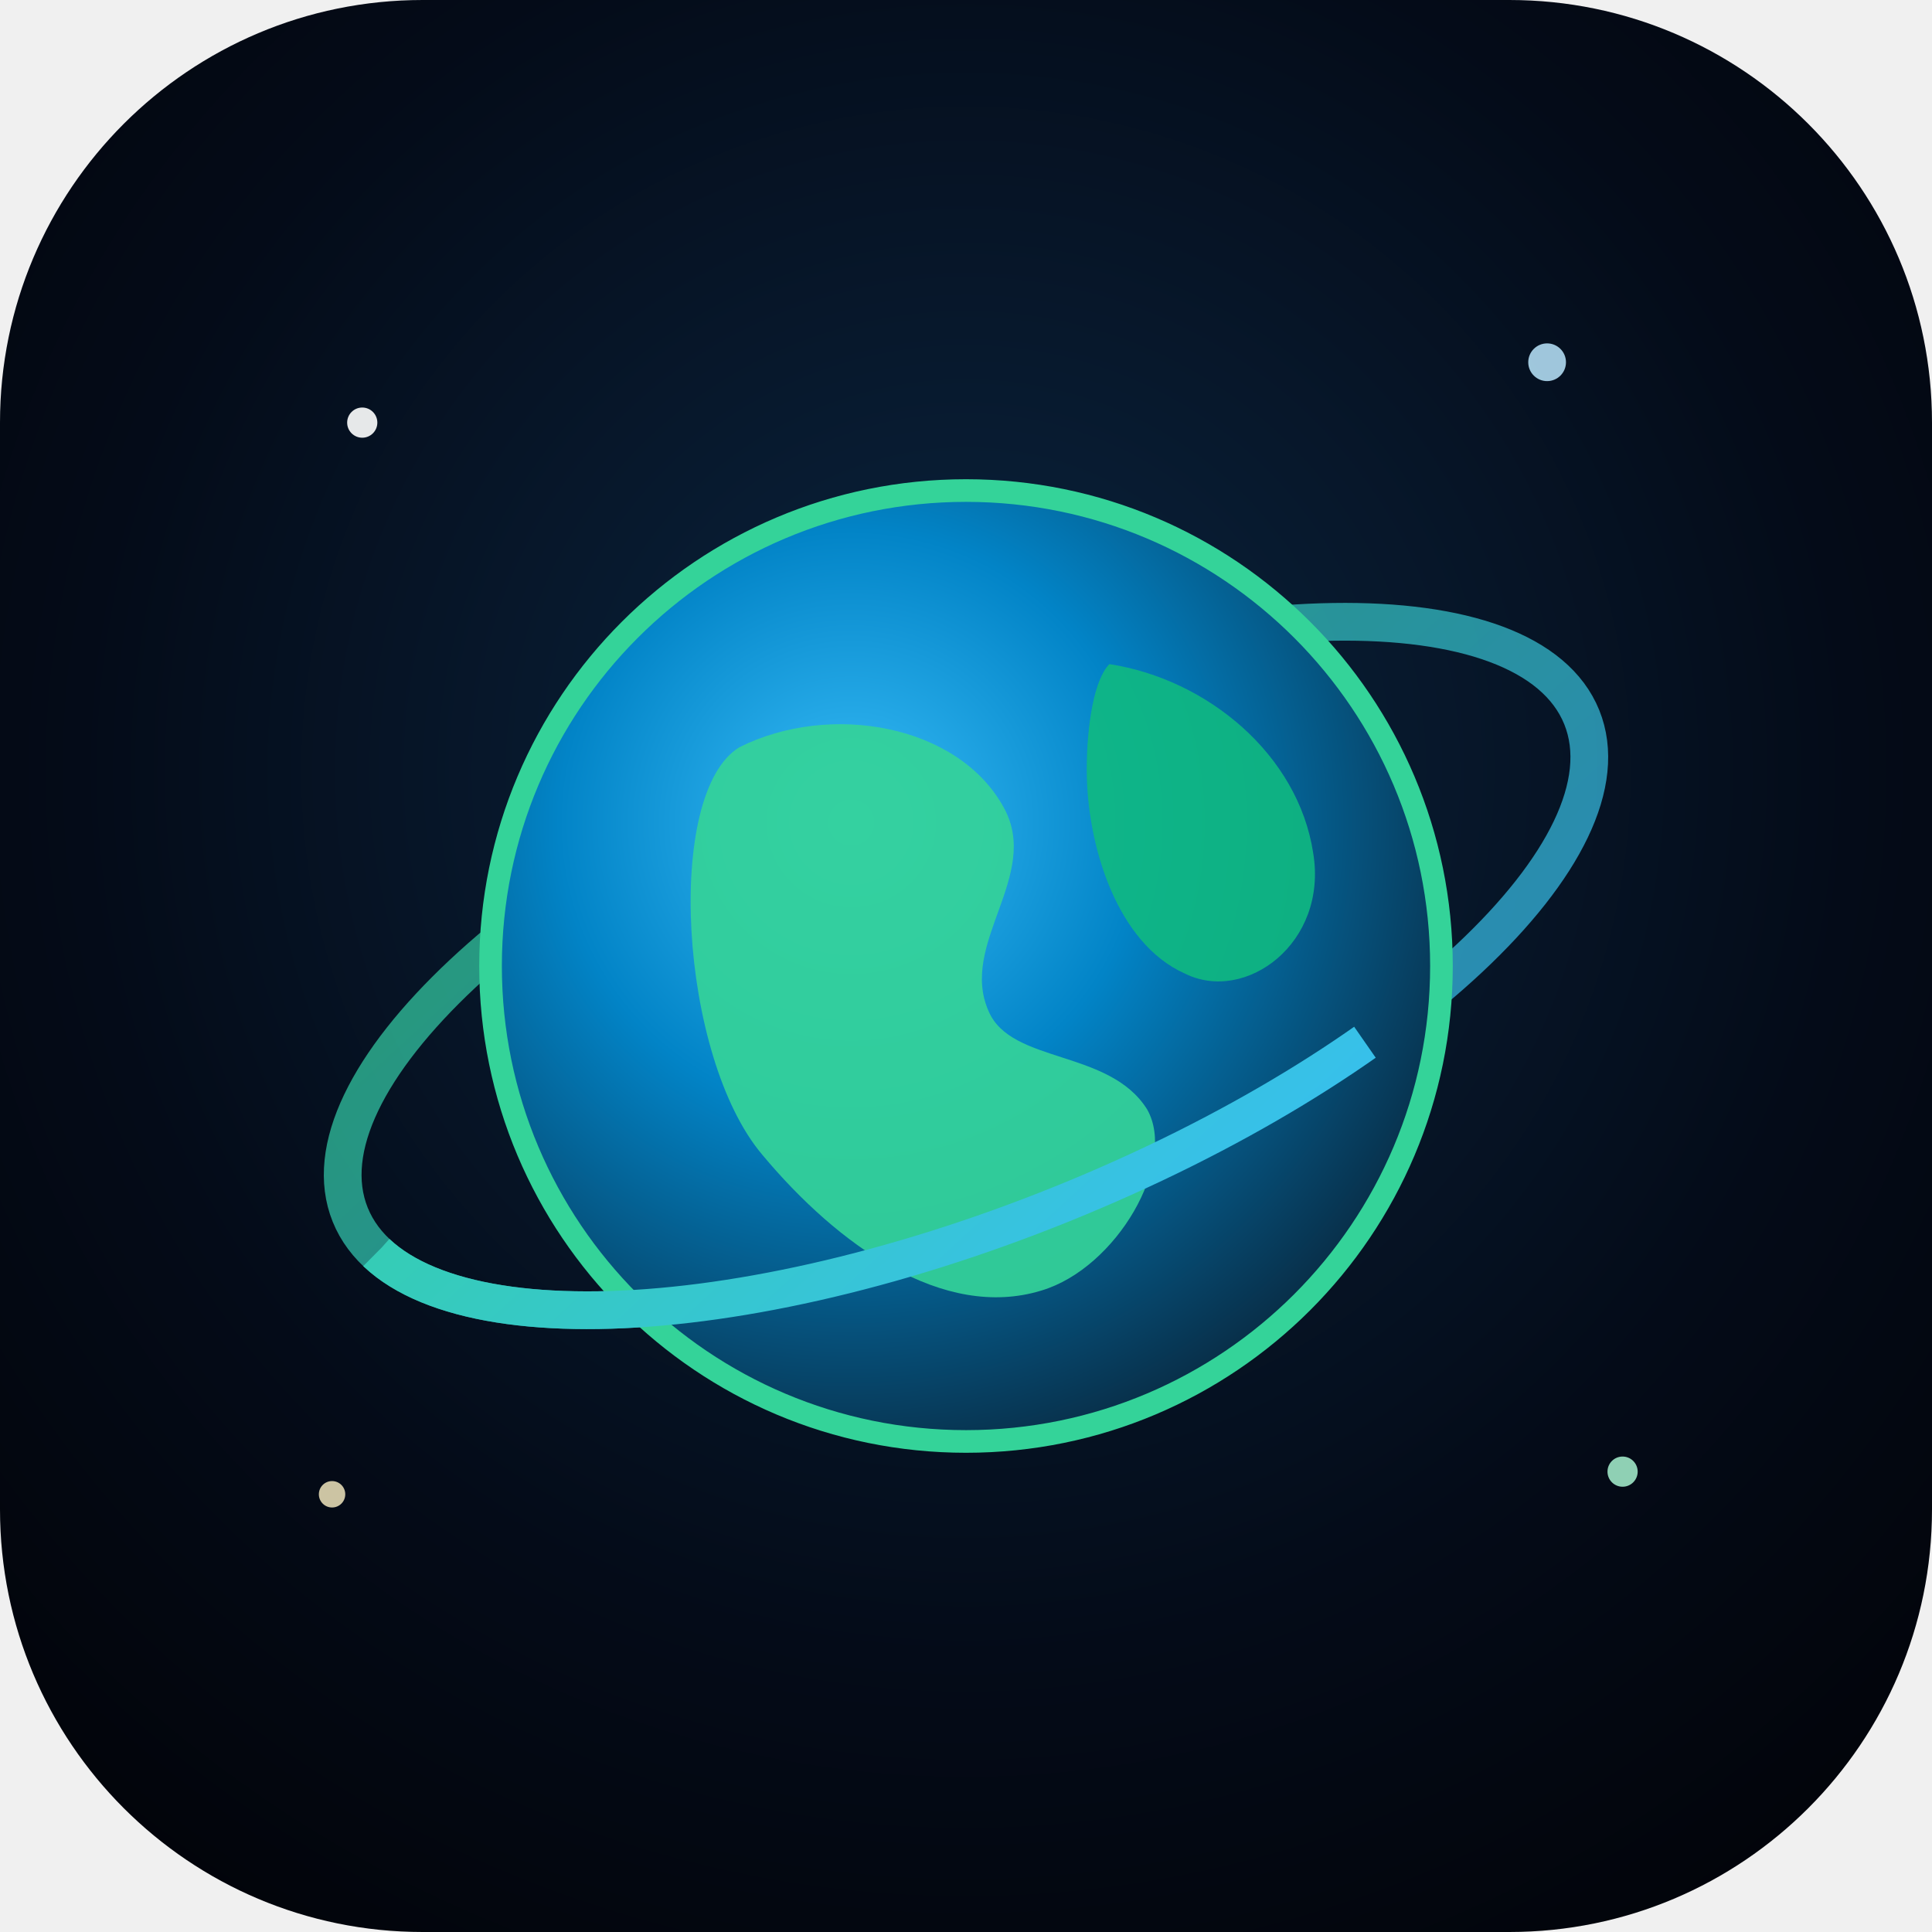
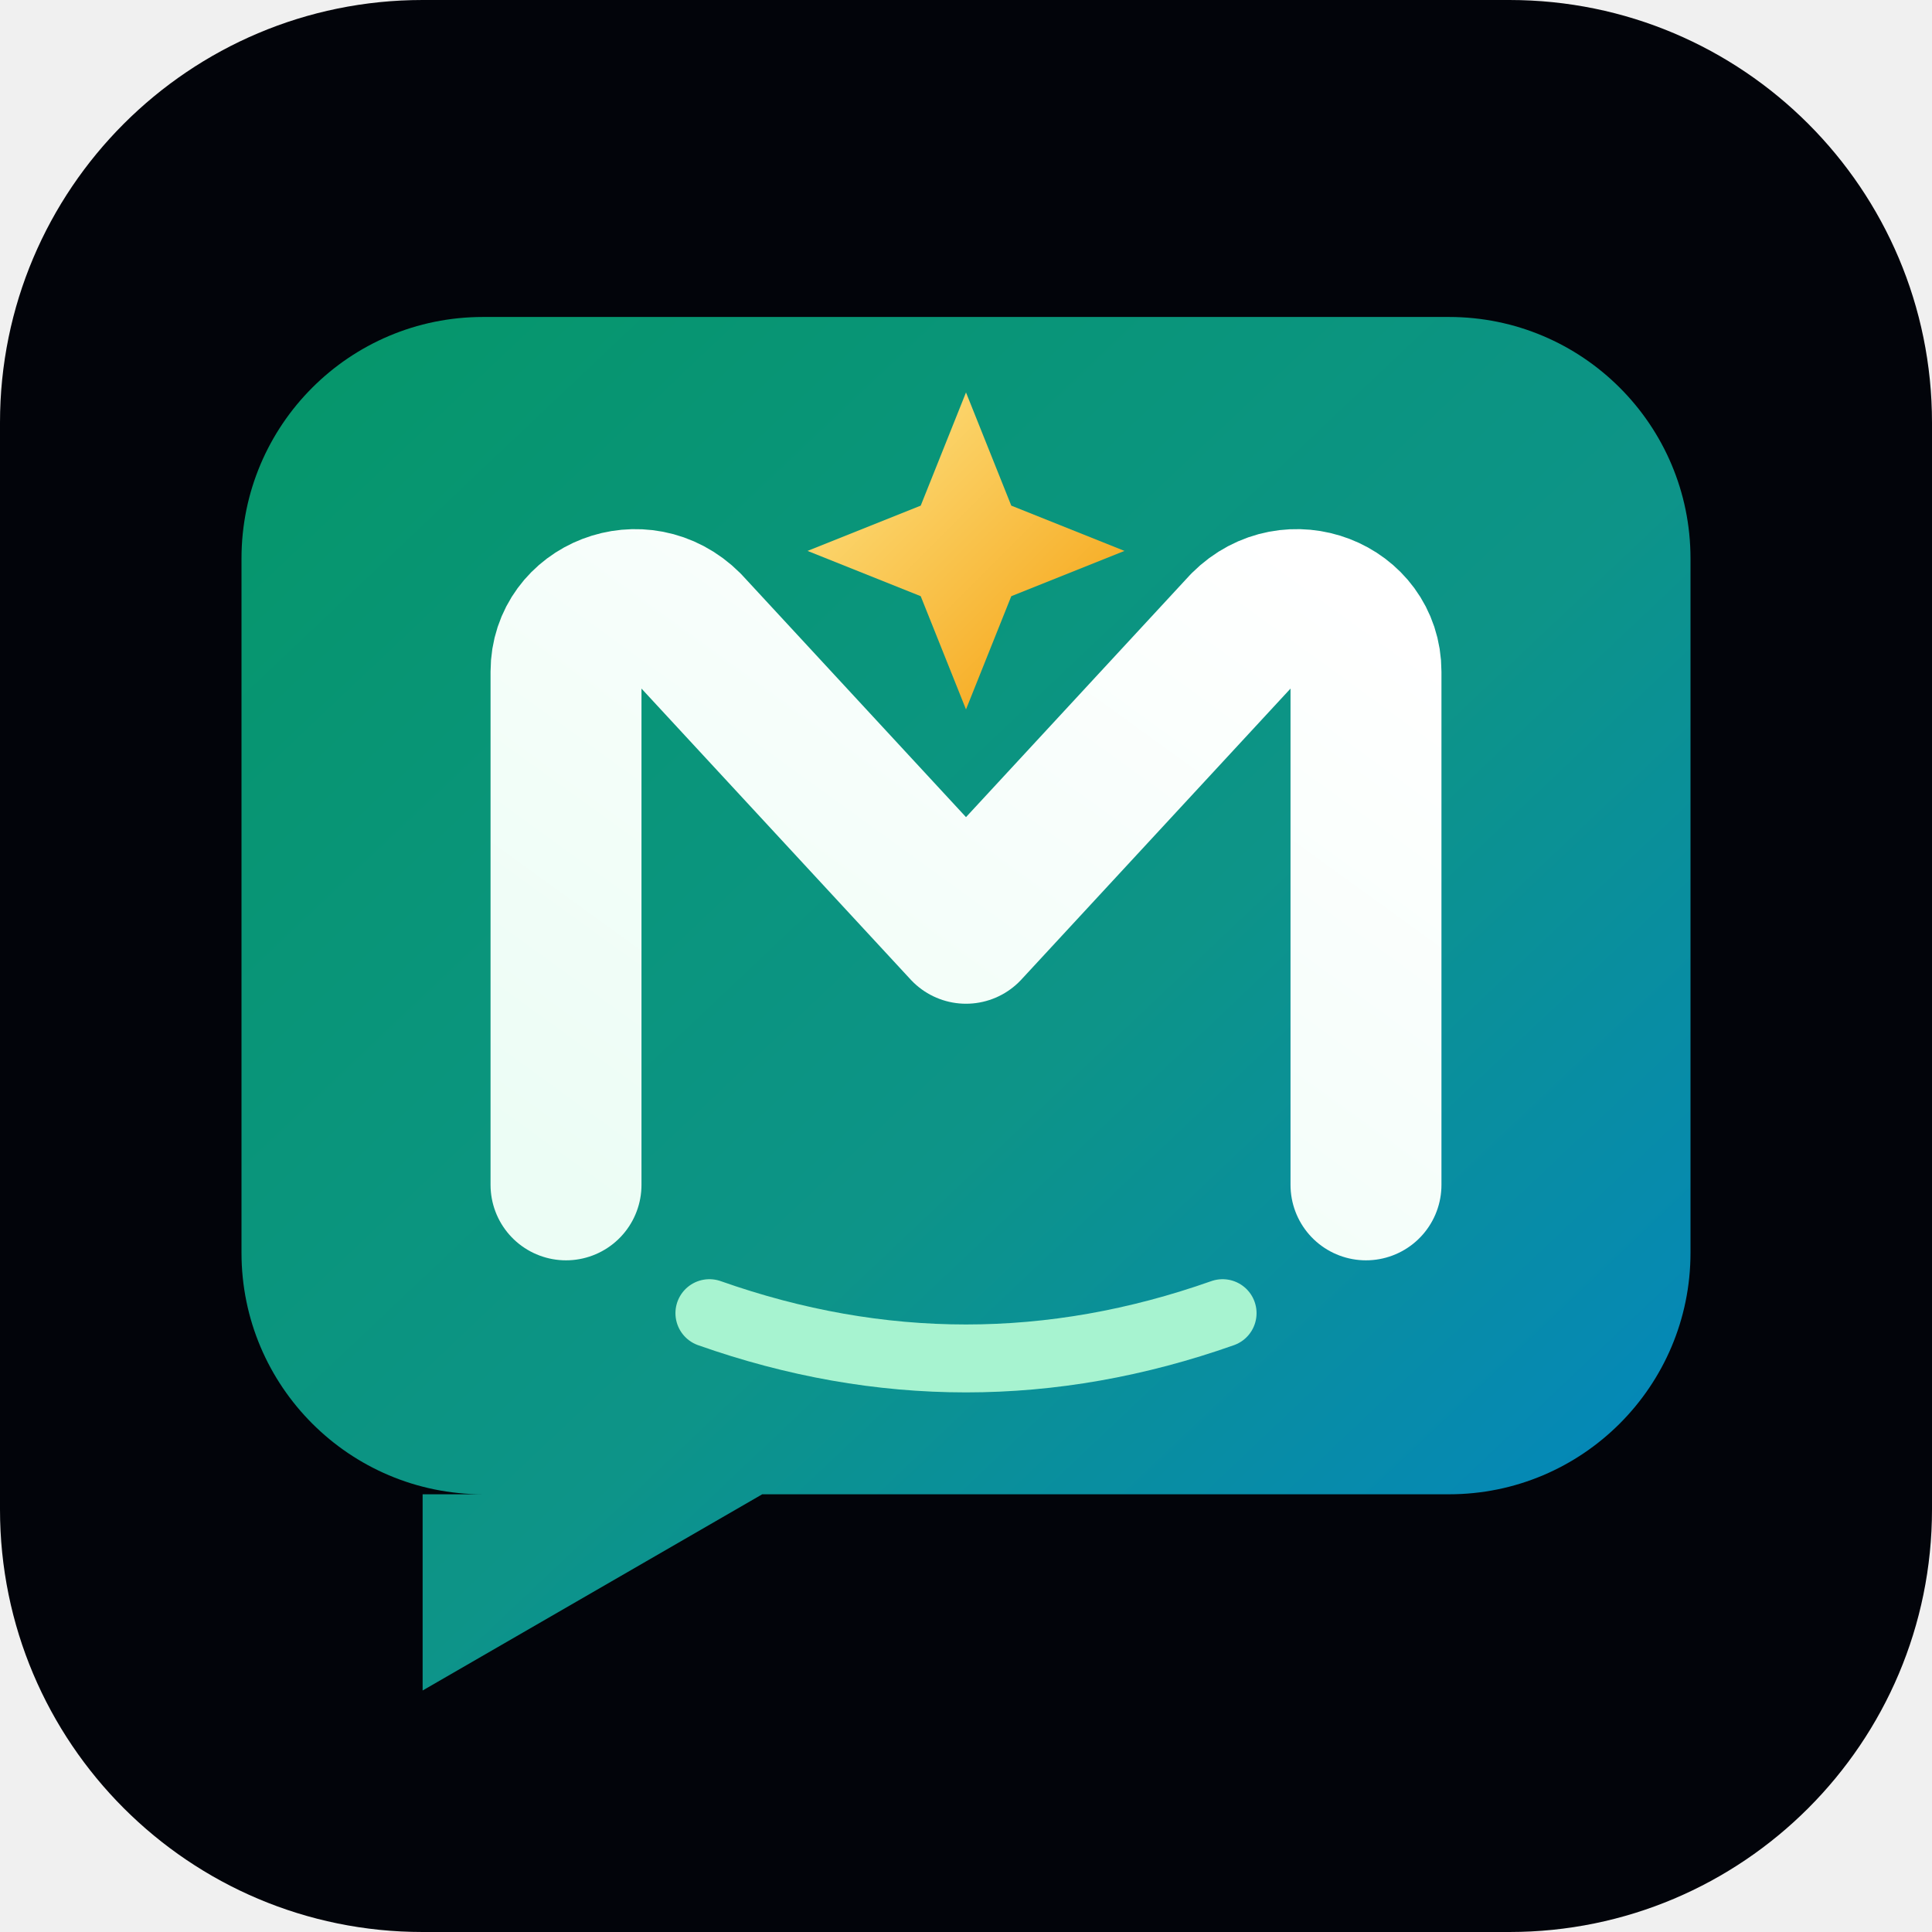
<svg xmlns="http://www.w3.org/2000/svg" viewBox="0 0 512 512">
  <defs>
-     <radialGradient id="spaceBg" cx="50%" cy="40%" r="70%">
-       <stop offset="0%" stop-color="#0a2540" />
-       <stop offset="65%" stop-color="#040b18" />
-       <stop offset="100%" stop-color="#02040a" />
-     </radialGradient>
-     <radialGradient id="earthGrad" cx="38%" cy="35%" r="68%">
-       <stop offset="0%" stop-color="#38bdf8" />
-       <stop offset="45%" stop-color="#0284c7" />
-       <stop offset="100%" stop-color="#082f49" />
-     </radialGradient>
-     <linearGradient id="ringGrad" x1="0%" y1="0%" x2="100%" y2="100%">
-       <stop offset="0%" stop-color="#34d399" />
-       <stop offset="100%" stop-color="#38bdf8" />
+     <linearGradient id="crestBg" x1="0%" y1="0%" x2="100%" y2="100%">
+       <stop offset="0%" stop-color="#059669" />
+       <stop offset="55%" stop-color="#0D9488" />
+       <stop offset="100%" stop-color="#0284C7" />
+     </linearGradient>
+     <linearGradient id="ribbon" x1="0%" y1="100%" x2="100%" y2="0%">
+       <stop offset="0%" stop-color="#ECFDF5" />
+       <stop offset="100%" stop-color="#FFFFFF" />
+     </linearGradient>
+     <linearGradient id="goldSpark" x1="0%" y1="0%" x2="100%" y2="100%">
+       <stop offset="0%" stop-color="#FDE68A" />
+       <stop offset="100%" stop-color="#F59E0B" />
    </linearGradient>
  </defs>
-   <rect width="512" height="512" rx="112" fill="url(#spaceBg)" />
-   <circle cx="96" cy="112" r="4" fill="#ffffff" opacity="0.9" />
-   <circle cx="410" cy="96" r="5" fill="#bae6fd" opacity="0.85" />
-   <circle cx="430" cy="390" r="4" fill="#a7f3d0" opacity="0.85" />
-   <circle cx="88" cy="396" r="3.5" fill="#fef3c7" opacity="0.8" />
-   <ellipse cx="256" cy="256" rx="176" ry="68" transform="rotate(-22 256 256)" fill="none" stroke="url(#ringGrad)" stroke-width="10" opacity="0.7" />
-   <circle cx="256" cy="256" r="126" fill="url(#earthGrad)" stroke="#34d399" stroke-width="6" />
-   <path d="M196 198c24-12 58-6 70 16 10 18-12 36-4 54 6 14 32 10 42 26 8 14-8 42-28 48-26 8-54-12-74-36-22-26-26-96-6-108z" fill="#34d399" opacity="0.92" />
-   <path d="M294 176c26 4 50 24 54 50 4 24-18 40-34 32-18-8-26-34-26-54 0-12 2-24 6-28z" fill="#10b981" opacity="0.9" />
-   <ellipse cx="256" cy="256" rx="176" ry="68" transform="rotate(-22 256 256)" fill="none" stroke="url(#ringGrad)" stroke-width="10" stroke-dasharray="280 420" stroke-dashoffset="-110" />
+   <rect width="512" height="512" rx="112" fill="#02040a" />
+   <path d="M128 84 H384 A64 64 0 0 1 448 148 V332 A64 64 0 0 1 384 396 H202 L112 448 V396 H128 A64 64 0 0 1 64 332 V148 A64 64 0 0 1 128 84 Z" fill="url(#crestBg)" />
+   <path d="M150 314 V178 C150 162 170 154 182 166 L256 246 L330 166 C342 154 362 162 362 178 V314" fill="none" stroke="url(#ribbon)" stroke-width="40" stroke-linecap="round" stroke-linejoin="round" />
+   <path d="M188 348 Q256 372 324 348" fill="none" stroke="#A7F3D0" stroke-width="18" stroke-linecap="round" />
+   <path d="M256 104 L268 134 L298 146 L268 158 L256 188 L244 158 L214 146 L244 134 Z" fill="url(#goldSpark)" />
</svg>
